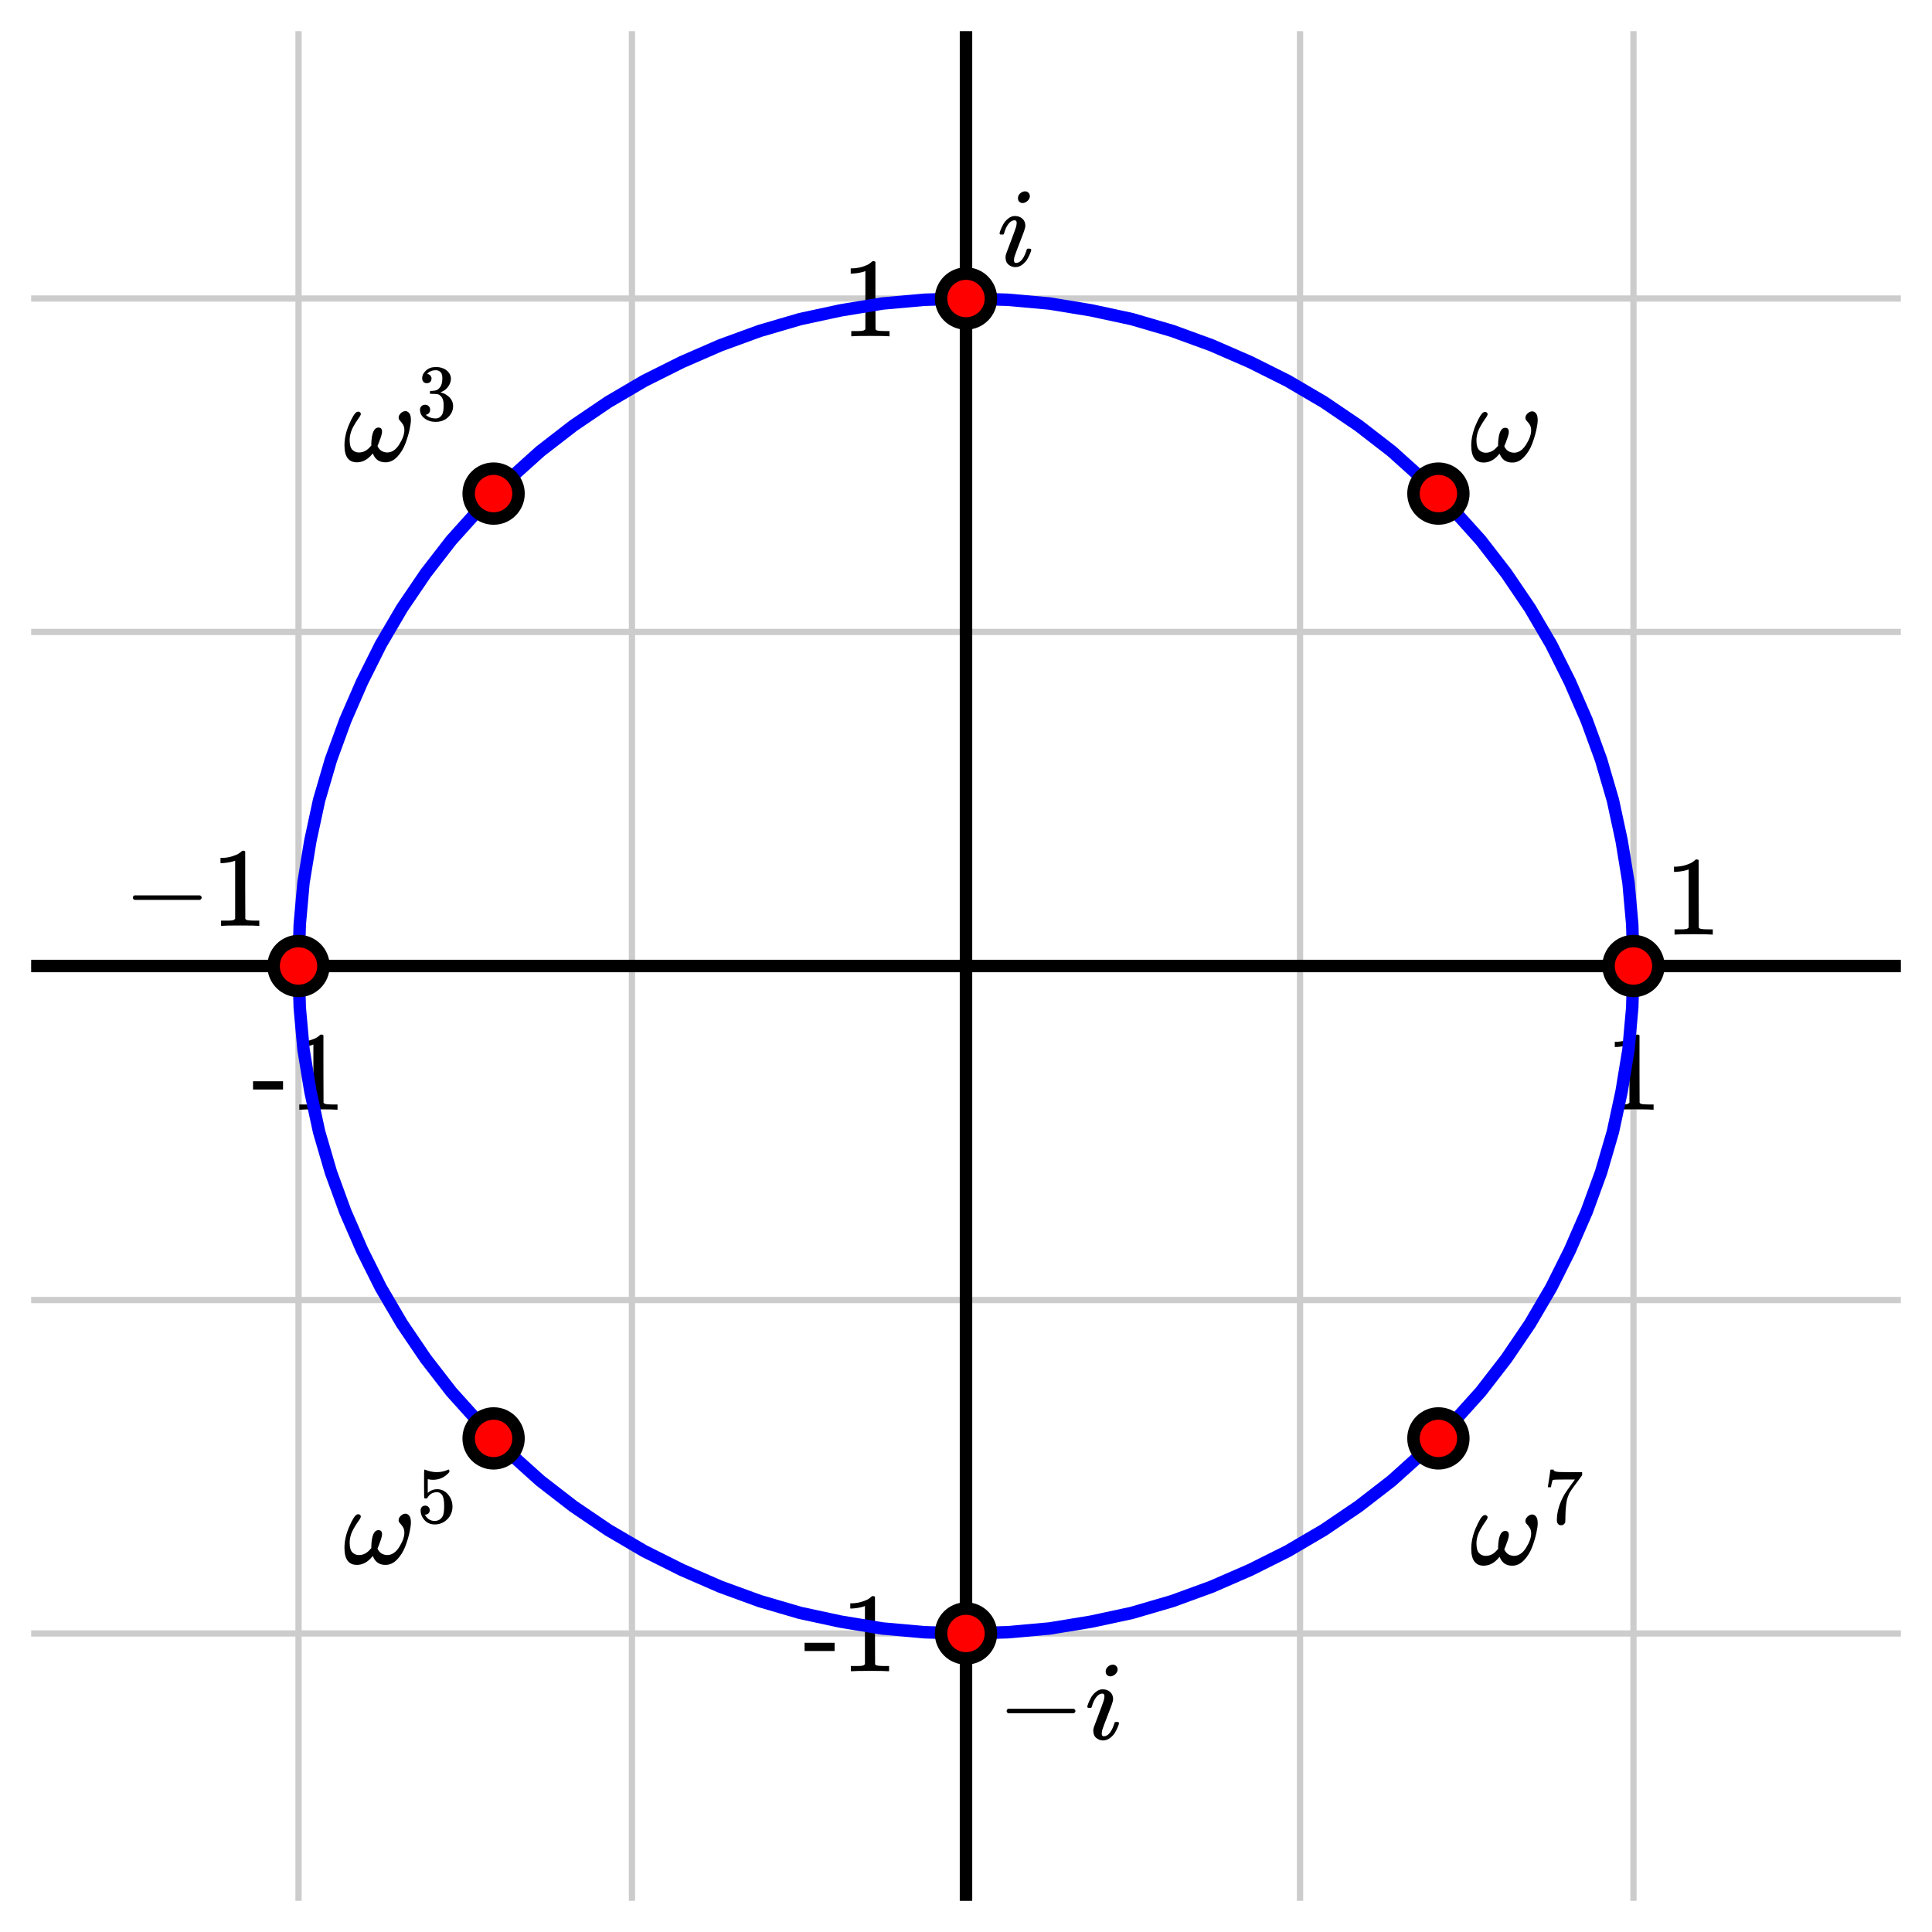
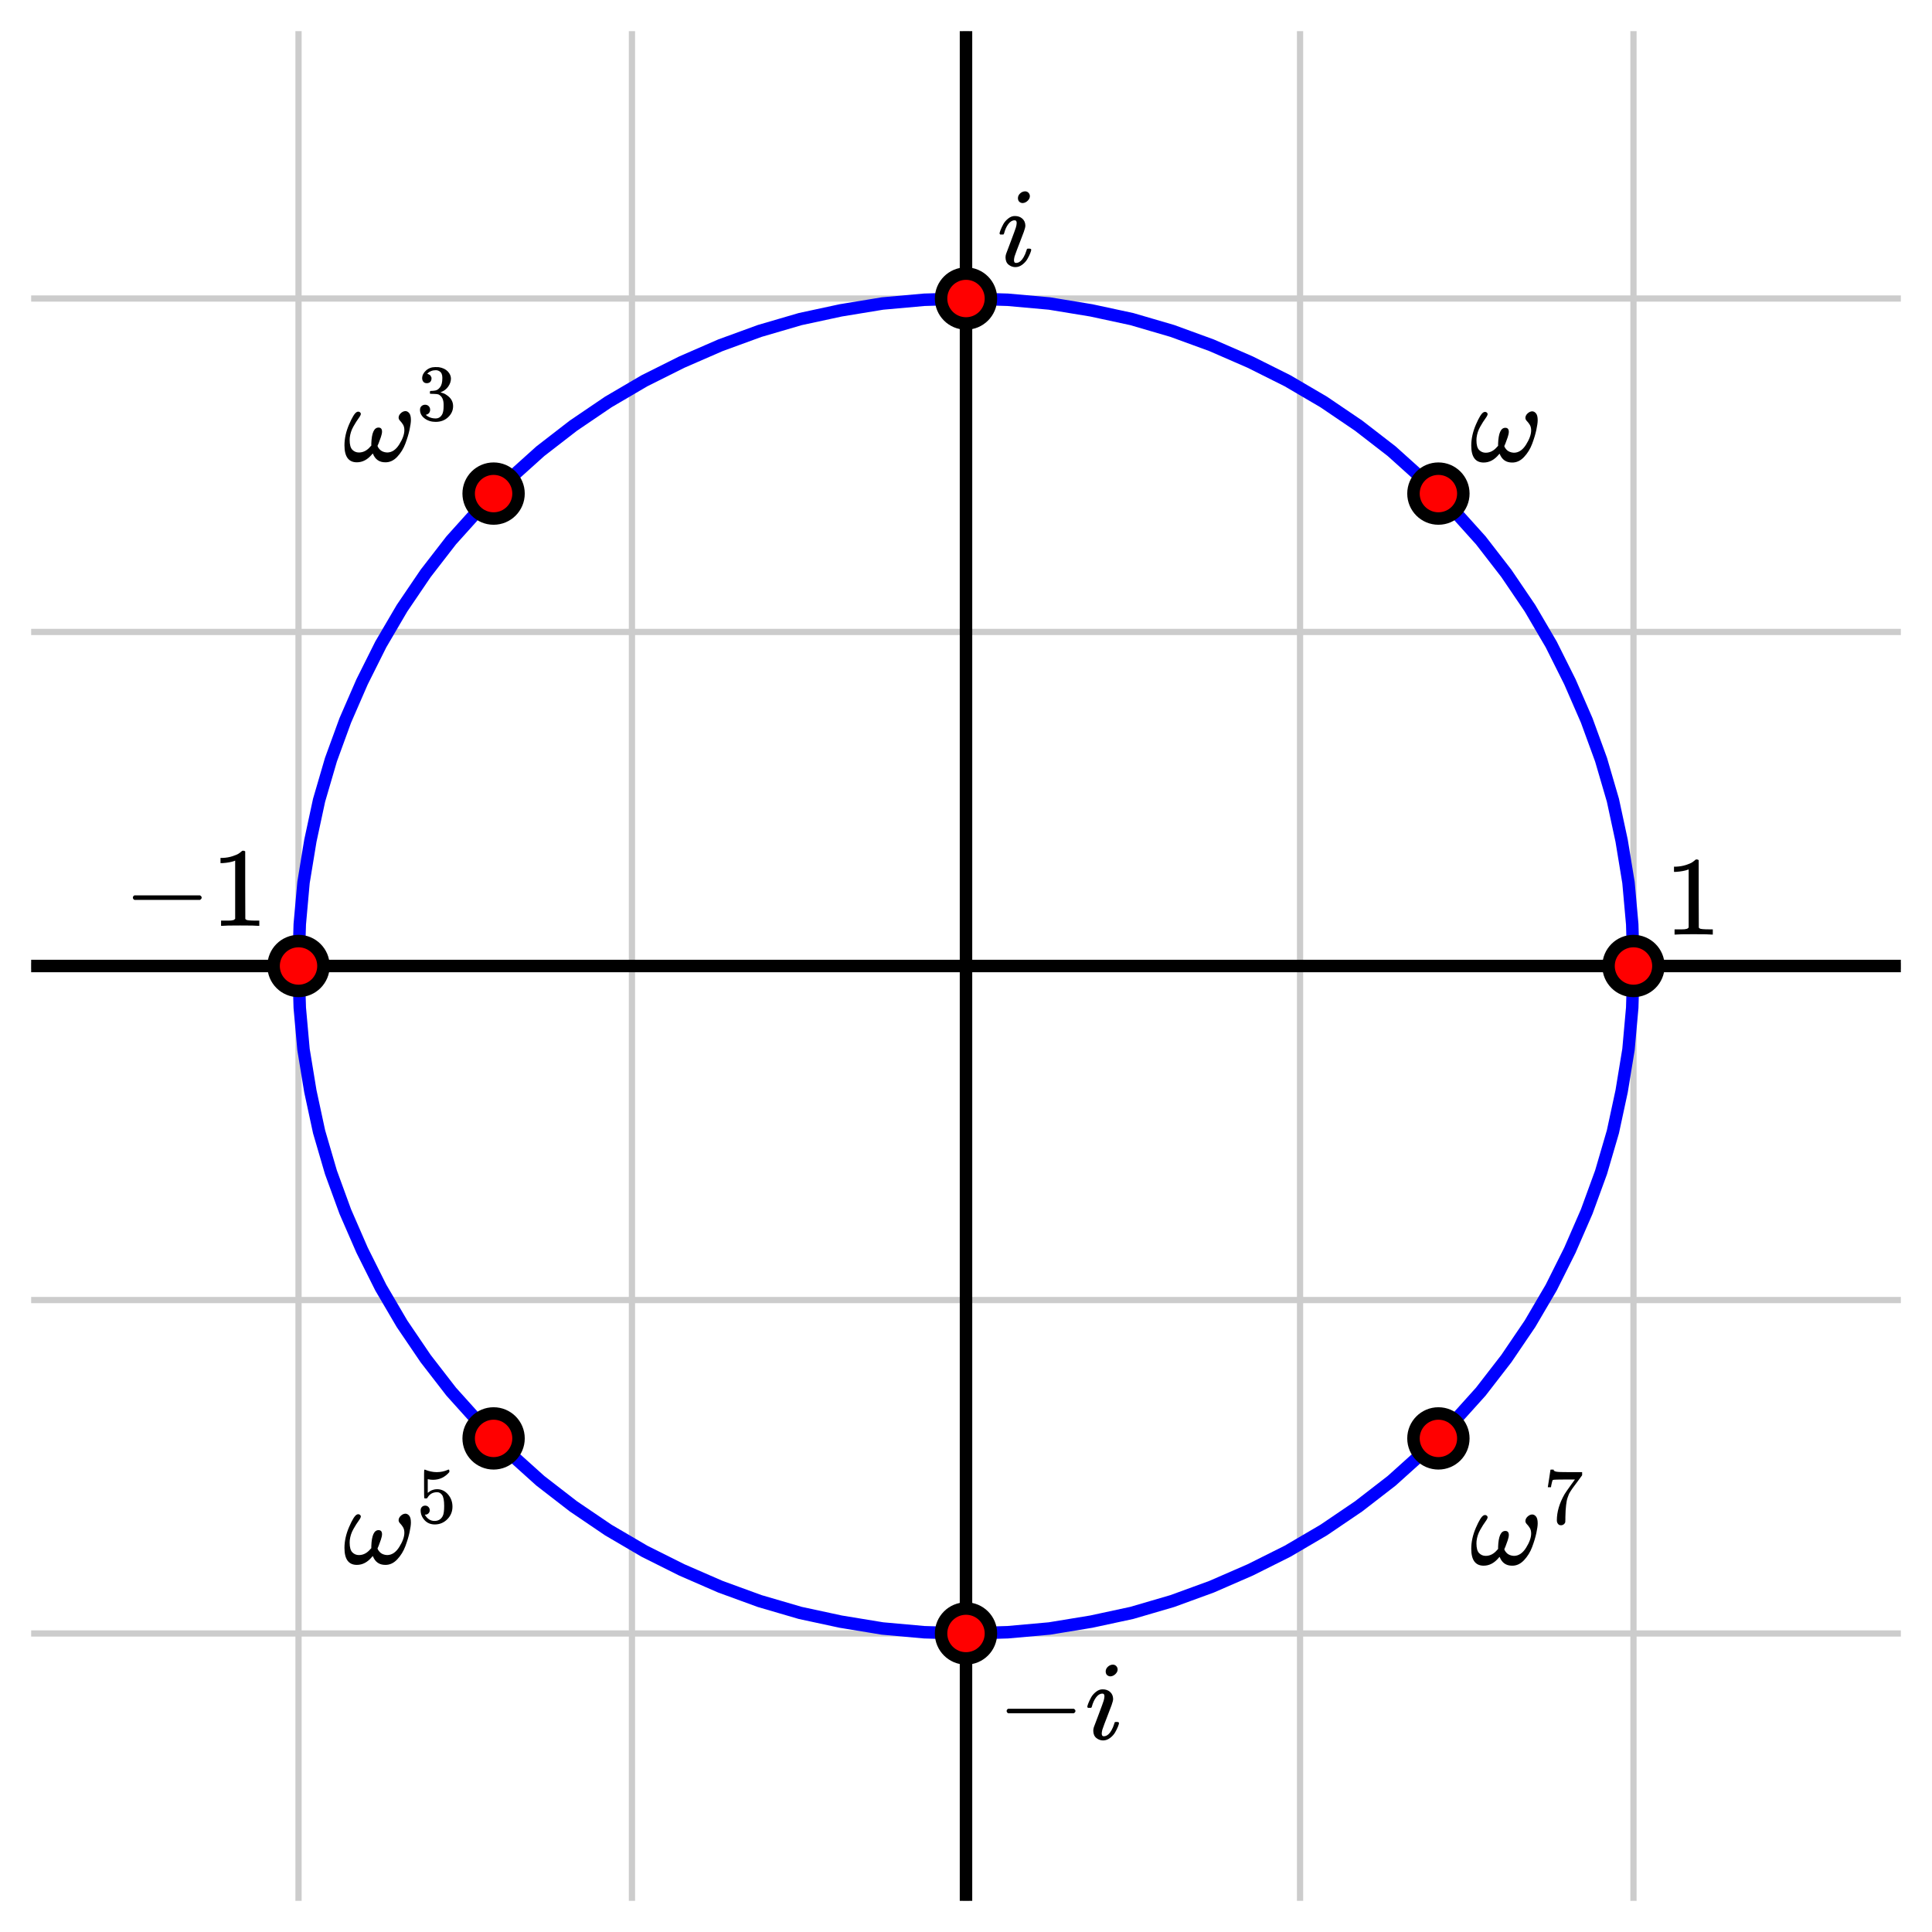
<svg xmlns="http://www.w3.org/2000/svg" xmlns:xlink="http://www.w3.org/1999/xlink" id="roots_of_unity-figure" width="310" height="310" viewBox="0 0 310 310">
  <defs>
    <clipPath id="roots_of_unity-__clipPath-0">
      <rect x="5.0" y="5.0" width="300.0" height="300.0" />
    </clipPath>
    <clipPath id="roots_of_unity-__clipPath-1">
      <rect x="5.0" y="5.0" width="300.0" height="300.0" />
    </clipPath>
  </defs>
  <g id="roots_of_unity-grid" stroke="#ccc" stroke-width="1">
    <line x1="47.9" y1="305.0" x2="47.9" y2="5.0" />
    <line x1="101.4" y1="305.0" x2="101.4" y2="5.0" />
    <line x1="155.0" y1="305.0" x2="155.0" y2="5.0" />
    <line x1="208.6" y1="305.0" x2="208.6" y2="5.0" />
    <line x1="262.1" y1="305.0" x2="262.1" y2="5.0" />
    <line x1="5.0" y1="262.1" x2="305.0" y2="262.1" />
    <line x1="5.0" y1="208.6" x2="305.0" y2="208.6" />
    <line x1="5.0" y1="155.0" x2="305.0" y2="155.0" />
    <line x1="5.0" y1="101.4" x2="305.0" y2="101.4" />
    <line x1="5.0" y1="47.9" x2="305.0" y2="47.9" />
  </g>
  <g id="roots_of_unity-axes" stroke="black" stroke-width="2">
    <line id="roots_of_unity-__line-10" x1="5.0" y1="155.0" x2="305.0" y2="155.0" stroke="black" stroke-width="2" />
-     <g>
-       <line id="roots_of_unity-__line-11" x1="47.9" y1="158.0" x2="47.9" y2="152.0" />
-       <line id="roots_of_unity-__line-12" x1="262.1" y1="158.0" x2="262.1" y2="152.0" />
-     </g>
-     <line id="roots_of_unity-__line-13" x1="155.0" y1="305.0" x2="155.0" y2="5.0" stroke="black" stroke-width="2" />
-     <g>
-       <line id="roots_of_unity-__line-14" x1="152.0" y1="262.1" x2="158.0" y2="262.1" />
-       <line id="roots_of_unity-__line-15" x1="152.0" y1="47.9" x2="158.0" y2="47.9" />
-     </g>
-   </g>
-   <g id="roots_of_unity-__label-0" transform="translate(47.9,166.0) translate(-7.5,-0.0)">
-     <g id="roots_of_unity-__g-0">
-       <svg style="vertical-align: 0.000px" width="15.080px" height="12.056px" role="img" focusable="false" viewBox="0 -666 833 666" x="0.0" y="0.0">
-         <defs>
-           <path id="roots_of_unity-MJX-1-TEX-N-2D" d="M11 179V252H277V179H11Z" />
-           <path id="roots_of_unity-MJX-1-TEX-N-31" d="M213 578L200 573Q186 568 160 563T102 556H83V602H102Q149 604 189 617T245 641T273 663Q275 666 285 666Q294 666 302 660V361L303 61Q310 54 315 52T339 48T401 46H427V0H416Q395 3 257 3Q121 3 100 0H88V46H114Q136 46 152 46T177 47T193 50T201 52T207 57T213 61V578Z" />
-         </defs>
-         <g stroke="currentColor" fill="currentColor" stroke-width="0" transform="scale(1,-1)">
-           <g data-mml-node="math">
-             <g data-mml-node="mtext" data-semantic-type="text" data-semantic-role="unknown" data-semantic-font="normal" data-semantic-annotation="clearspeak:unit" data-semantic-id="0" data-semantic-speech="hyphen 1">
-               <use data-c="2D" xlink:href="#roots_of_unity-MJX-1-TEX-N-2D" />
-               <use data-c="31" xlink:href="#roots_of_unity-MJX-1-TEX-N-31" transform="translate(333,0)" />
-             </g>
-           </g>
-         </g>
-       </svg>
-     </g>
-   </g>
-   <g id="roots_of_unity-__label-1" transform="translate(262.1,166.0) translate(-4.5,-0.0)">
-     <g id="roots_of_unity-__g-1">
-       <svg style="vertical-align: 0.000px" width="9.048px" height="12.056px" role="img" focusable="false" viewBox="0 -666 500 666" x="0.0" y="0.0">
-         <defs>
-           <path id="roots_of_unity-MJX-2-TEX-N-31" d="M213 578L200 573Q186 568 160 563T102 556H83V602H102Q149 604 189 617T245 641T273 663Q275 666 285 666Q294 666 302 660V361L303 61Q310 54 315 52T339 48T401 46H427V0H416Q395 3 257 3Q121 3 100 0H88V46H114Q136 46 152 46T177 47T193 50T201 52T207 57T213 61V578Z" />
-         </defs>
-         <g stroke="currentColor" fill="currentColor" stroke-width="0" transform="scale(1,-1)">
-           <g data-mml-node="math">
-             <g data-mml-node="mtext" data-semantic-type="text" data-semantic-role="integer" data-semantic-font="normal" data-semantic-annotation="clearspeak:unit" data-semantic-id="0" data-semantic-speech="1">
-               <use data-c="31" xlink:href="#roots_of_unity-MJX-2-TEX-N-31" />
-             </g>
-           </g>
-         </g>
-       </svg>
-     </g>
-   </g>
-   <g id="roots_of_unity-__label-2" transform="translate(144.0,262.1) translate(-15.1,-6.0)">
-     <g id="roots_of_unity-__g-2">
-       <svg style="vertical-align: 0.000px" width="15.080px" height="12.056px" role="img" focusable="false" viewBox="0 -666 833 666" x="0.0" y="0.0">
-         <defs>
-           <path id="roots_of_unity-MJX-3-TEX-N-2D" d="M11 179V252H277V179H11Z" />
-           <path id="roots_of_unity-MJX-3-TEX-N-31" d="M213 578L200 573Q186 568 160 563T102 556H83V602H102Q149 604 189 617T245 641T273 663Q275 666 285 666Q294 666 302 660V361L303 61Q310 54 315 52T339 48T401 46H427V0H416Q395 3 257 3Q121 3 100 0H88V46H114Q136 46 152 46T177 47T193 50T201 52T207 57T213 61V578Z" />
-         </defs>
-         <g stroke="currentColor" fill="currentColor" stroke-width="0" transform="scale(1,-1)">
-           <g data-mml-node="math">
-             <g data-mml-node="mtext" data-semantic-type="text" data-semantic-role="unknown" data-semantic-font="normal" data-semantic-annotation="clearspeak:unit" data-semantic-id="0" data-semantic-speech="hyphen 1">
-               <use data-c="2D" xlink:href="#roots_of_unity-MJX-3-TEX-N-2D" />
-               <use data-c="31" xlink:href="#roots_of_unity-MJX-3-TEX-N-31" transform="translate(333,0)" />
-             </g>
-           </g>
-         </g>
-       </svg>
-     </g>
-   </g>
-   <g id="roots_of_unity-__label-3" transform="translate(144.0,47.9) translate(-9.0,-6.0)">
-     <g id="roots_of_unity-__g-3">
-       <svg style="vertical-align: 0.000px" width="9.048px" height="12.056px" role="img" focusable="false" viewBox="0 -666 500 666" x="0.0" y="0.0">
-         <defs>
-           <path id="roots_of_unity-MJX-4-TEX-N-31" d="M213 578L200 573Q186 568 160 563T102 556H83V602H102Q149 604 189 617T245 641T273 663Q275 666 285 666Q294 666 302 660V361L303 61Q310 54 315 52T339 48T401 46H427V0H416Q395 3 257 3Q121 3 100 0H88V46H114Q136 46 152 46T177 47T193 50T201 52T207 57T213 61V578Z" />
-         </defs>
-         <g stroke="currentColor" fill="currentColor" stroke-width="0" transform="scale(1,-1)">
-           <g data-mml-node="math">
-             <g data-mml-node="mtext" data-semantic-type="text" data-semantic-role="integer" data-semantic-font="normal" data-semantic-annotation="clearspeak:unit" data-semantic-id="0" data-semantic-speech="1">
-               <use data-c="31" xlink:href="#roots_of_unity-MJX-4-TEX-N-31" />
-             </g>
-           </g>
-         </g>
-       </svg>
-     </g>
+     <line id="roots_of_unity-__line-11" x1="155.0" y1="305.0" x2="155.0" y2="5.0" stroke="black" stroke-width="2" />
  </g>
  <path id="roots_of_unity-unit-circle" d="M 262.1 155.0 L 261.9 148.3 L 261.3 141.6 L 260.2 134.9 L 258.8 128.4 L 256.9 121.9 L 254.6 115.6 L 251.9 109.4 L 248.9 103.4 L 245.5 97.6 L 241.7 92.0 L 237.6 86.7 L 233.1 81.7 L 228.3 76.9 L 223.3 72.4 L 218.0 68.3 L 212.4 64.5 L 206.6 61.1 L 200.6 58.1 L 194.4 55.4 L 188.1 53.1 L 181.6 51.2 L 175.1 49.8 L 168.4 48.7 L 161.7 48.1 L 155.0 47.9 L 148.3 48.1 L 141.6 48.7 L 134.9 49.8 L 128.4 51.2 L 121.9 53.1 L 115.6 55.4 L 109.4 58.1 L 103.4 61.1 L 97.6 64.5 L 92.0 68.3 L 86.7 72.4 L 81.7 76.9 L 76.9 81.7 L 72.4 86.7 L 68.3 92.0 L 64.5 97.6 L 61.1 103.4 L 58.1 109.4 L 55.4 115.6 L 53.1 121.9 L 51.2 128.4 L 49.8 134.9 L 48.7 141.6 L 48.1 148.3 L 47.9 155.0 L 48.1 161.7 L 48.7 168.4 L 49.8 175.1 L 51.2 181.6 L 53.1 188.1 L 55.4 194.4 L 58.1 200.6 L 61.1 206.6 L 64.5 212.4 L 68.3 218.0 L 72.4 223.3 L 76.9 228.3 L 81.7 233.1 L 86.7 237.6 L 92.0 241.7 L 97.6 245.5 L 103.4 248.9 L 109.4 251.9 L 115.6 254.6 L 121.9 256.9 L 128.4 258.8 L 134.9 260.2 L 141.6 261.3 L 148.3 261.9 L 155.0 262.1 L 161.7 261.9 L 168.4 261.3 L 175.1 260.2 L 181.6 258.8 L 188.1 256.9 L 194.4 254.6 L 200.6 251.9 L 206.6 248.9 L 212.4 245.5 L 218.0 241.7 L 223.3 237.6 L 228.3 233.1 L 233.1 228.3 L 237.6 223.3 L 241.7 218.0 L 245.5 212.4 L 248.9 206.6 L 251.9 200.6 L 254.6 194.4 L 256.9 188.1 L 258.8 181.6 L 260.2 175.1 L 261.3 168.4 L 261.9 161.7 Z" stroke="blue" stroke-width="2" fill="none" />
  <g id="roots_of_unity-__group-0">
    <g id="roots_of_unity-point-k_0">
      <circle cx="262.1" cy="155.0" r="4" stroke="black" stroke-width="2" fill="red" />
      <g id="roots_of_unity-point-k_0" transform="translate(267.1,150.0) translate(0.0,-12.1)">
-         <g id="roots_of_unity-__g-4">
+         <g id="roots_of_unity-__g-0">
          <svg style="vertical-align: 0.000px" width="9.048px" height="12.056px" role="img" focusable="false" viewBox="0 -666 500 666" x="0.0" y="0.0">
            <defs>
-               <path id="roots_of_unity-MJX-5-TEX-N-31" d="M213 578L200 573Q186 568 160 563T102 556H83V602H102Q149 604 189 617T245 641T273 663Q275 666 285 666Q294 666 302 660V361L303 61Q310 54 315 52T339 48T401 46H427V0H416Q395 3 257 3Q121 3 100 0H88V46H114Q136 46 152 46T177 47T193 50T201 52T207 57T213 61V578Z" />
+               <path id="roots_of_unity-MJX-1-TEX-N-31" d="M213 578L200 573Q186 568 160 563T102 556H83V602H102Q149 604 189 617T245 641T273 663Q275 666 285 666Q294 666 302 660V361L303 61Q310 54 315 52T339 48T401 46H427V0H416Q395 3 257 3Q121 3 100 0H88V46H114Q136 46 152 46T177 47T193 50T201 52T207 57T213 61V578Z" />
            </defs>
            <g stroke="currentColor" fill="currentColor" stroke-width="0" transform="scale(1,-1)">
              <g data-mml-node="math">
                <g data-mml-node="mn" data-semantic-type="number" data-semantic-role="integer" data-semantic-font="normal" data-semantic-annotation="clearspeak:simple" data-semantic-id="0" data-semantic-speech="1">
-                   <use data-c="31" xlink:href="#roots_of_unity-MJX-5-TEX-N-31" />
+                   <use data-c="31" xlink:href="#roots_of_unity-MJX-1-TEX-N-31" />
                </g>
              </g>
            </g>
          </svg>
        </g>
      </g>
    </g>
    <g id="roots_of_unity-point-k_1">
      <circle cx="230.8" cy="79.2" r="4" stroke="black" stroke-width="2" fill="red" />
      <g id="roots_of_unity-point-k_1" transform="translate(235.8,74.2) translate(0.0,-8.2)">
-         <g id="roots_of_unity-__g-5">
+         <g id="roots_of_unity-__g-1">
          <svg style="vertical-align: -0.200px" width="11.256px" height="8.216px" role="img" focusable="false" viewBox="0 -443 622 454" x="0.0" y="0.0">
            <defs>
-               <path id="roots_of_unity-MJX-6-TEX-I-1D714" d="M495 384Q495 406 514 424T555 443Q574 443 589 425T604 364Q604 334 592 278T555 155T483 38T377 -11Q297 -11 267 66Q266 68 260 61Q201 -11 125 -11Q15 -11 15 139Q15 230 56 325T123 434Q135 441 147 436Q160 429 160 418Q160 406 140 379T94 306T62 208Q61 202 61 187Q61 124 85 100T143 76Q201 76 245 129L253 137V156Q258 297 317 297Q348 297 348 261Q348 243 338 213T318 158L308 135Q309 133 310 129T318 115T334 97T358 83T393 76Q456 76 501 148T546 274Q546 305 533 325T508 357T495 384Z" />
+               <path id="roots_of_unity-MJX-2-TEX-I-1D714" d="M495 384Q495 406 514 424T555 443Q574 443 589 425T604 364Q604 334 592 278T555 155T483 38T377 -11Q297 -11 267 66Q266 68 260 61Q201 -11 125 -11Q15 -11 15 139Q15 230 56 325T123 434Q135 441 147 436Q160 429 160 418Q160 406 140 379T94 306T62 208Q61 202 61 187Q61 124 85 100T143 76Q201 76 245 129L253 137V156Q258 297 317 297Q348 297 348 261Q348 243 338 213T318 158L308 135Q309 133 310 129T318 115T334 97T358 83T393 76Q456 76 501 148T546 274Q546 305 533 325T508 357T495 384Z" />
            </defs>
            <g stroke="currentColor" fill="currentColor" stroke-width="0" transform="scale(1,-1)">
              <g data-mml-node="math">
                <g data-mml-node="mi" data-semantic-type="identifier" data-semantic-role="greekletter" data-semantic-font="italic" data-semantic-annotation="clearspeak:simple" data-semantic-id="0" data-semantic-speech="omega">
-                   <use data-c="1D714" xlink:href="#roots_of_unity-MJX-6-TEX-I-1D714" />
+                   <use data-c="1D714" xlink:href="#roots_of_unity-MJX-2-TEX-I-1D714" />
                </g>
              </g>
            </g>
          </svg>
        </g>
      </g>
    </g>
    <g id="roots_of_unity-point-k_2">
      <circle cx="155.0" cy="47.9" r="4" stroke="black" stroke-width="2" fill="red" />
      <g id="roots_of_unity-point-k_2" transform="translate(160.0,42.9) translate(0.0,-12.2)">
-         <g id="roots_of_unity-__g-6">
+         <g id="roots_of_unity-__g-2">
          <svg style="vertical-align: -0.200px" width="6.248px" height="12.160px" role="img" focusable="false" viewBox="0 -661 345 672" x="0.0" y="0.0">
            <defs>
-               <path id="roots_of_unity-MJX-7-TEX-I-1D456" d="M184 600Q184 624 203 642T247 661Q265 661 277 649T290 619Q290 596 270 577T226 557Q211 557 198 567T184 600ZM21 287Q21 295 30 318T54 369T98 420T158 442Q197 442 223 419T250 357Q250 340 236 301T196 196T154 83Q149 61 149 51Q149 26 166 26Q175 26 185 29T208 43T235 78T260 137Q263 149 265 151T282 153Q302 153 302 143Q302 135 293 112T268 61T223 11T161 -11Q129 -11 102 10T74 74Q74 91 79 106T122 220Q160 321 166 341T173 380Q173 404 156 404H154Q124 404 99 371T61 287Q60 286 59 284T58 281T56 279T53 278T49 278T41 278H27Q21 284 21 287Z" />
+               <path id="roots_of_unity-MJX-3-TEX-I-1D456" d="M184 600Q184 624 203 642T247 661Q265 661 277 649T290 619Q290 596 270 577T226 557Q211 557 198 567T184 600ZM21 287Q21 295 30 318T54 369T98 420T158 442Q197 442 223 419T250 357Q250 340 236 301T196 196T154 83Q149 61 149 51Q149 26 166 26Q175 26 185 29T208 43T235 78T260 137Q263 149 265 151T282 153Q302 153 302 143Q302 135 293 112T268 61T223 11T161 -11Q129 -11 102 10T74 74Q74 91 79 106T122 220Q160 321 166 341T173 380Q173 404 156 404H154Q124 404 99 371T61 287Q60 286 59 284T58 281T56 279T53 278T49 278T41 278H27Q21 284 21 287Z" />
            </defs>
            <g stroke="currentColor" fill="currentColor" stroke-width="0" transform="scale(1,-1)">
              <g data-mml-node="math">
                <g data-mml-node="mi" data-semantic-type="identifier" data-semantic-role="latinletter" data-semantic-font="italic" data-semantic-annotation="clearspeak:simple" data-semantic-id="0" data-semantic-speech="i">
-                   <use data-c="1D456" xlink:href="#roots_of_unity-MJX-7-TEX-I-1D456" />
+                   <use data-c="1D456" xlink:href="#roots_of_unity-MJX-3-TEX-I-1D456" />
                </g>
              </g>
            </g>
          </svg>
        </g>
      </g>
    </g>
    <g id="roots_of_unity-point-k_3">
      <circle cx="79.2" cy="79.2" r="4" stroke="black" stroke-width="2" fill="red" />
      <g id="roots_of_unity-point-k_3" transform="translate(74.2,74.2) translate(-19.2,-15.3)">
-         <g id="roots_of_unity-__g-7">
+         <g id="roots_of_unity-__g-3">
          <svg style="vertical-align: -0.200px" width="19.160px" height="15.280px" role="img" focusable="false" viewBox="0 -833.2 1058.6 844.2" x="0.0" y="0.0">
            <defs>
-               <path id="roots_of_unity-MJX-8-TEX-I-1D714" d="M495 384Q495 406 514 424T555 443Q574 443 589 425T604 364Q604 334 592 278T555 155T483 38T377 -11Q297 -11 267 66Q266 68 260 61Q201 -11 125 -11Q15 -11 15 139Q15 230 56 325T123 434Q135 441 147 436Q160 429 160 418Q160 406 140 379T94 306T62 208Q61 202 61 187Q61 124 85 100T143 76Q201 76 245 129L253 137V156Q258 297 317 297Q348 297 348 261Q348 243 338 213T318 158L308 135Q309 133 310 129T318 115T334 97T358 83T393 76Q456 76 501 148T546 274Q546 305 533 325T508 357T495 384Z" />
-               <path id="roots_of_unity-MJX-8-TEX-N-33" d="M127 463Q100 463 85 480T69 524Q69 579 117 622T233 665Q268 665 277 664Q351 652 390 611T430 522Q430 470 396 421T302 350L299 348Q299 347 308 345T337 336T375 315Q457 262 457 175Q457 96 395 37T238 -22Q158 -22 100 21T42 130Q42 158 60 175T105 193Q133 193 151 175T169 130Q169 119 166 110T159 94T148 82T136 74T126 70T118 67L114 66Q165 21 238 21Q293 21 321 74Q338 107 338 175V195Q338 290 274 322Q259 328 213 329L171 330L168 332Q166 335 166 348Q166 366 174 366Q202 366 232 371Q266 376 294 413T322 525V533Q322 590 287 612Q265 626 240 626Q208 626 181 615T143 592T132 580H135Q138 579 143 578T153 573T165 566T175 555T183 540T186 520Q186 498 172 481T127 463Z" />
+               <path id="roots_of_unity-MJX-4-TEX-I-1D714" d="M495 384Q495 406 514 424T555 443Q574 443 589 425T604 364Q604 334 592 278T555 155T483 38T377 -11Q297 -11 267 66Q266 68 260 61Q201 -11 125 -11Q15 -11 15 139Q15 230 56 325T123 434Q135 441 147 436Q160 429 160 418Q160 406 140 379T94 306T62 208Q61 202 61 187Q61 124 85 100T143 76Q201 76 245 129L253 137V156Q258 297 317 297Q348 297 348 261Q348 243 338 213T318 158L308 135Q309 133 310 129T318 115T334 97T358 83T393 76Q456 76 501 148T546 274Q546 305 533 325T508 357T495 384Z" />
+               <path id="roots_of_unity-MJX-4-TEX-N-33" d="M127 463Q100 463 85 480T69 524Q69 579 117 622T233 665Q268 665 277 664Q351 652 390 611T430 522Q430 470 396 421T302 350L299 348Q299 347 308 345T337 336T375 315Q457 262 457 175Q457 96 395 37T238 -22Q158 -22 100 21T42 130Q42 158 60 175T105 193Q133 193 151 175T169 130Q169 119 166 110T159 94T148 82T136 74T126 70T118 67L114 66Q165 21 238 21Q293 21 321 74Q338 107 338 175V195Q338 290 274 322Q259 328 213 329L171 330L168 332Q166 335 166 348Q166 366 174 366Q202 366 232 371Q266 376 294 413T322 525V533Q322 590 287 612Q265 626 240 626Q208 626 181 615T143 592T132 580H135Q138 579 143 578T153 573T165 566T175 555T183 540T186 520Q186 498 172 481T127 463Z" />
            </defs>
            <g stroke="currentColor" fill="currentColor" stroke-width="0" transform="scale(1,-1)">
              <g data-mml-node="math">
                <g data-mml-node="msup" data-semantic-type="superscript" data-semantic-role="greekletter" data-semantic-id="2" data-semantic-children="0,1" data-semantic-speech="omega cubed">
                  <g data-mml-node="mi" data-semantic-type="identifier" data-semantic-role="greekletter" data-semantic-font="italic" data-semantic-annotation="clearspeak:simple" data-semantic-id="0" data-semantic-parent="2" data-semantic-speech="omega" data-semantic-prefix="Base">
-                     <use data-c="1D714" xlink:href="#roots_of_unity-MJX-8-TEX-I-1D714" />
+                     <use data-c="1D714" xlink:href="#roots_of_unity-MJX-4-TEX-I-1D714" />
                  </g>
                  <g data-mml-node="mn" transform="translate(655,363) scale(0.707)" data-semantic-type="number" data-semantic-role="integer" data-semantic-font="normal" data-semantic-annotation="clearspeak:simple" data-semantic-id="1" data-semantic-parent="2" data-semantic-speech="3" data-semantic-prefix="Exponent">
-                     <use data-c="33" xlink:href="#roots_of_unity-MJX-8-TEX-N-33" />
+                     <use data-c="33" xlink:href="#roots_of_unity-MJX-4-TEX-N-33" />
                  </g>
                </g>
              </g>
            </g>
          </svg>
        </g>
      </g>
    </g>
    <g id="roots_of_unity-point-k_4">
      <circle cx="47.9" cy="155.0" r="4" stroke="black" stroke-width="2" fill="red" />
      <g id="roots_of_unity-point-k_4" transform="translate(42.9,150.0) translate(-23.1,-13.5)">
-         <g id="roots_of_unity-__g-8">
+         <g id="roots_of_unity-__g-4">
          <svg style="vertical-align: -1.488px" width="23.128px" height="13.536px" role="img" focusable="false" viewBox="0 -666 1278 748" x="0.0" y="0.0">
            <defs>
-               <path id="roots_of_unity-MJX-9-TEX-N-2212" d="M84 237T84 250T98 270H679Q694 262 694 250T679 230H98Q84 237 84 250Z" />
-               <path id="roots_of_unity-MJX-9-TEX-N-31" d="M213 578L200 573Q186 568 160 563T102 556H83V602H102Q149 604 189 617T245 641T273 663Q275 666 285 666Q294 666 302 660V361L303 61Q310 54 315 52T339 48T401 46H427V0H416Q395 3 257 3Q121 3 100 0H88V46H114Q136 46 152 46T177 47T193 50T201 52T207 57T213 61V578Z" />
+               <path id="roots_of_unity-MJX-5-TEX-N-2212" d="M84 237T84 250T98 270H679Q694 262 694 250T679 230H98Q84 237 84 250Z" />
+               <path id="roots_of_unity-MJX-5-TEX-N-31" d="M213 578L200 573Q186 568 160 563T102 556H83V602H102Q149 604 189 617T245 641T273 663Q275 666 285 666Q294 666 302 660V361L303 61Q310 54 315 52T339 48T401 46H427V0H416Q395 3 257 3Q121 3 100 0H88V46H114Q136 46 152 46T177 47T193 50T201 52T207 57T213 61V578Z" />
            </defs>
            <g stroke="currentColor" fill="currentColor" stroke-width="0" transform="scale(1,-1)">
              <g data-mml-node="math" data-semantic-type="prefixop" data-semantic-role="negative" data-semantic-annotation="clearspeak:simple" data-semantic-id="2" data-semantic-children="1" data-semantic-content="0" data-semantic-speech="negative 1">
                <g data-mml-node="mo" data-semantic-type="operator" data-semantic-role="subtraction" data-semantic-id="0" data-semantic-parent="2" data-semantic-operator="prefixop,−" data-semantic-speech="minus">
-                   <use data-c="2212" xlink:href="#roots_of_unity-MJX-9-TEX-N-2212" />
+                   <use data-c="2212" xlink:href="#roots_of_unity-MJX-5-TEX-N-2212" />
                </g>
                <g data-mml-node="mn" data-semantic-type="number" data-semantic-role="integer" data-semantic-font="normal" data-semantic-annotation="clearspeak:simple" data-semantic-id="1" data-semantic-parent="2" data-semantic-speech="1" transform="translate(778,0)">
-                   <use data-c="31" xlink:href="#roots_of_unity-MJX-9-TEX-N-31" />
+                   <use data-c="31" xlink:href="#roots_of_unity-MJX-5-TEX-N-31" />
                </g>
              </g>
            </g>
          </svg>
        </g>
      </g>
    </g>
    <g id="roots_of_unity-point-k_5">
      <circle cx="79.2" cy="230.8" r="4" stroke="black" stroke-width="2" fill="red" />
      <g id="roots_of_unity-point-k_5" transform="translate(74.2,235.8) translate(-19.2,-0.0)">
-         <g id="roots_of_unity-__g-9">
+         <g id="roots_of_unity-__g-5">
          <svg style="vertical-align: -0.200px" width="19.160px" height="15.296px" role="img" focusable="false" viewBox="0 -833.9 1058.6 844.9" x="0.0" y="0.0">
            <defs>
-               <path id="roots_of_unity-MJX-10-TEX-I-1D714" d="M495 384Q495 406 514 424T555 443Q574 443 589 425T604 364Q604 334 592 278T555 155T483 38T377 -11Q297 -11 267 66Q266 68 260 61Q201 -11 125 -11Q15 -11 15 139Q15 230 56 325T123 434Q135 441 147 436Q160 429 160 418Q160 406 140 379T94 306T62 208Q61 202 61 187Q61 124 85 100T143 76Q201 76 245 129L253 137V156Q258 297 317 297Q348 297 348 261Q348 243 338 213T318 158L308 135Q309 133 310 129T318 115T334 97T358 83T393 76Q456 76 501 148T546 274Q546 305 533 325T508 357T495 384Z" />
-               <path id="roots_of_unity-MJX-10-TEX-N-35" d="M164 157Q164 133 148 117T109 101H102Q148 22 224 22Q294 22 326 82Q345 115 345 210Q345 313 318 349Q292 382 260 382H254Q176 382 136 314Q132 307 129 306T114 304Q97 304 95 310Q93 314 93 485V614Q93 664 98 664Q100 666 102 666Q103 666 123 658T178 642T253 634Q324 634 389 662Q397 666 402 666Q410 666 410 648V635Q328 538 205 538Q174 538 149 544L139 546V374Q158 388 169 396T205 412T256 420Q337 420 393 355T449 201Q449 109 385 44T229 -22Q148 -22 99 32T50 154Q50 178 61 192T84 210T107 214Q132 214 148 197T164 157Z" />
+               <path id="roots_of_unity-MJX-6-TEX-I-1D714" d="M495 384Q495 406 514 424T555 443Q574 443 589 425T604 364Q604 334 592 278T555 155T483 38T377 -11Q297 -11 267 66Q266 68 260 61Q201 -11 125 -11Q15 -11 15 139Q15 230 56 325T123 434Q135 441 147 436Q160 429 160 418Q160 406 140 379T94 306T62 208Q61 202 61 187Q61 124 85 100T143 76Q201 76 245 129L253 137V156Q258 297 317 297Q348 297 348 261Q348 243 338 213T318 158L308 135Q309 133 310 129T318 115T334 97T358 83T393 76Q456 76 501 148T546 274Q546 305 533 325T508 357T495 384Z" />
+               <path id="roots_of_unity-MJX-6-TEX-N-35" d="M164 157Q164 133 148 117T109 101H102Q148 22 224 22Q294 22 326 82Q345 115 345 210Q345 313 318 349Q292 382 260 382H254Q176 382 136 314Q132 307 129 306T114 304Q97 304 95 310Q93 314 93 485V614Q93 664 98 664Q100 666 102 666Q103 666 123 658T178 642T253 634Q324 634 389 662Q397 666 402 666Q410 666 410 648V635Q328 538 205 538Q174 538 149 544L139 546V374Q158 388 169 396T205 412T256 420Q337 420 393 355T449 201Q449 109 385 44T229 -22Q148 -22 99 32T50 154Q50 178 61 192T84 210T107 214Q132 214 148 197T164 157Z" />
            </defs>
            <g stroke="currentColor" fill="currentColor" stroke-width="0" transform="scale(1,-1)">
              <g data-mml-node="math">
                <g data-mml-node="msup" data-semantic-type="superscript" data-semantic-role="greekletter" data-semantic-id="2" data-semantic-children="0,1" data-semantic-speech="omega Superscript 5">
                  <g data-mml-node="mi" data-semantic-type="identifier" data-semantic-role="greekletter" data-semantic-font="italic" data-semantic-annotation="clearspeak:simple" data-semantic-id="0" data-semantic-parent="2" data-semantic-speech="omega" data-semantic-prefix="Base">
-                     <use data-c="1D714" xlink:href="#roots_of_unity-MJX-10-TEX-I-1D714" />
+                     <use data-c="1D714" xlink:href="#roots_of_unity-MJX-6-TEX-I-1D714" />
                  </g>
                  <g data-mml-node="mn" transform="translate(655,363) scale(0.707)" data-semantic-type="number" data-semantic-role="integer" data-semantic-font="normal" data-semantic-annotation="clearspeak:simple" data-semantic-id="1" data-semantic-parent="2" data-semantic-speech="5" data-semantic-prefix="Exponent">
-                     <use data-c="35" xlink:href="#roots_of_unity-MJX-10-TEX-N-35" />
+                     <use data-c="35" xlink:href="#roots_of_unity-MJX-6-TEX-N-35" />
                  </g>
                </g>
              </g>
            </g>
          </svg>
        </g>
      </g>
    </g>
    <g id="roots_of_unity-point-k_6">
      <circle cx="155.0" cy="262.1" r="4" stroke="black" stroke-width="2" fill="red" />
      <g id="roots_of_unity-point-k_6" transform="translate(160.0,267.1) translate(0.0,-0.0)">
-         <g id="roots_of_unity-__g-10">
+         <g id="roots_of_unity-__g-6">
          <svg style="vertical-align: -1.488px" width="20.328px" height="13.448px" role="img" focusable="false" viewBox="0 -661 1123 743" x="0.0" y="0.0">
            <defs>
-               <path id="roots_of_unity-MJX-11-TEX-N-2212" d="M84 237T84 250T98 270H679Q694 262 694 250T679 230H98Q84 237 84 250Z" />
-               <path id="roots_of_unity-MJX-11-TEX-I-1D456" d="M184 600Q184 624 203 642T247 661Q265 661 277 649T290 619Q290 596 270 577T226 557Q211 557 198 567T184 600ZM21 287Q21 295 30 318T54 369T98 420T158 442Q197 442 223 419T250 357Q250 340 236 301T196 196T154 83Q149 61 149 51Q149 26 166 26Q175 26 185 29T208 43T235 78T260 137Q263 149 265 151T282 153Q302 153 302 143Q302 135 293 112T268 61T223 11T161 -11Q129 -11 102 10T74 74Q74 91 79 106T122 220Q160 321 166 341T173 380Q173 404 156 404H154Q124 404 99 371T61 287Q60 286 59 284T58 281T56 279T53 278T49 278T41 278H27Q21 284 21 287Z" />
+               <path id="roots_of_unity-MJX-7-TEX-N-2212" d="M84 237T84 250T98 270H679Q694 262 694 250T679 230H98Q84 237 84 250Z" />
+               <path id="roots_of_unity-MJX-7-TEX-I-1D456" d="M184 600Q184 624 203 642T247 661Q265 661 277 649T290 619Q290 596 270 577T226 557Q211 557 198 567T184 600ZM21 287Q21 295 30 318T54 369T98 420T158 442Q197 442 223 419T250 357Q250 340 236 301T196 196T154 83Q149 61 149 51Q149 26 166 26Q175 26 185 29T208 43T235 78T260 137Q263 149 265 151T282 153Q302 153 302 143Q302 135 293 112T268 61T223 11T161 -11Q129 -11 102 10T74 74Q74 91 79 106T122 220Q160 321 166 341T173 380Q173 404 156 404H154Q124 404 99 371T61 287Q60 286 59 284T58 281T56 279T53 278T49 278T41 278H27Q21 284 21 287Z" />
            </defs>
            <g stroke="currentColor" fill="currentColor" stroke-width="0" transform="scale(1,-1)">
              <g data-mml-node="math" data-semantic-type="prefixop" data-semantic-role="negative" data-semantic-annotation="clearspeak:simple" data-semantic-id="2" data-semantic-children="1" data-semantic-content="0" data-semantic-speech="negative i">
                <g data-mml-node="mo" data-semantic-type="operator" data-semantic-role="subtraction" data-semantic-id="0" data-semantic-parent="2" data-semantic-operator="prefixop,−" data-semantic-speech="minus">
-                   <use data-c="2212" xlink:href="#roots_of_unity-MJX-11-TEX-N-2212" />
+                   <use data-c="2212" xlink:href="#roots_of_unity-MJX-7-TEX-N-2212" />
                </g>
                <g data-mml-node="mi" data-semantic-type="identifier" data-semantic-role="latinletter" data-semantic-font="italic" data-semantic-annotation="clearspeak:simple" data-semantic-id="1" data-semantic-parent="2" data-semantic-speech="i" transform="translate(778,0)">
-                   <use data-c="1D456" xlink:href="#roots_of_unity-MJX-11-TEX-I-1D456" />
+                   <use data-c="1D456" xlink:href="#roots_of_unity-MJX-7-TEX-I-1D456" />
                </g>
              </g>
            </g>
          </svg>
        </g>
      </g>
    </g>
    <g id="roots_of_unity-point-k_7">
      <circle cx="230.8" cy="230.8" r="4" stroke="black" stroke-width="2" fill="red" />
      <g id="roots_of_unity-point-k_7" transform="translate(235.8,235.8) translate(0.0,-0.0)">
-         <g id="roots_of_unity-__g-11">
+         <g id="roots_of_unity-__g-7">
          <svg style="vertical-align: -0.200px" width="19.160px" height="15.424px" role="img" focusable="false" viewBox="0 -841 1058.6 852" x="0.0" y="0.0">
            <defs>
-               <path id="roots_of_unity-MJX-12-TEX-I-1D714" d="M495 384Q495 406 514 424T555 443Q574 443 589 425T604 364Q604 334 592 278T555 155T483 38T377 -11Q297 -11 267 66Q266 68 260 61Q201 -11 125 -11Q15 -11 15 139Q15 230 56 325T123 434Q135 441 147 436Q160 429 160 418Q160 406 140 379T94 306T62 208Q61 202 61 187Q61 124 85 100T143 76Q201 76 245 129L253 137V156Q258 297 317 297Q348 297 348 261Q348 243 338 213T318 158L308 135Q309 133 310 129T318 115T334 97T358 83T393 76Q456 76 501 148T546 274Q546 305 533 325T508 357T495 384Z" />
-               <path id="roots_of_unity-MJX-12-TEX-N-37" d="M55 458Q56 460 72 567L88 674Q88 676 108 676H128V672Q128 662 143 655T195 646T364 644H485V605L417 512Q408 500 387 472T360 435T339 403T319 367T305 330T292 284T284 230T278 162T275 80Q275 66 275 52T274 28V19Q270 2 255 -10T221 -22Q210 -22 200 -19T179 0T168 40Q168 198 265 368Q285 400 349 489L395 552H302Q128 552 119 546Q113 543 108 522T98 479L95 458V455H55V458Z" />
+               <path id="roots_of_unity-MJX-8-TEX-I-1D714" d="M495 384Q495 406 514 424T555 443Q574 443 589 425T604 364Q604 334 592 278T555 155T483 38T377 -11Q297 -11 267 66Q266 68 260 61Q201 -11 125 -11Q15 -11 15 139Q15 230 56 325T123 434Q135 441 147 436Q160 429 160 418Q160 406 140 379T94 306T62 208Q61 202 61 187Q61 124 85 100T143 76Q201 76 245 129L253 137V156Q258 297 317 297Q348 297 348 261Q348 243 338 213T318 158L308 135Q309 133 310 129T318 115T334 97T358 83T393 76Q456 76 501 148T546 274Q546 305 533 325T508 357T495 384Z" />
+               <path id="roots_of_unity-MJX-8-TEX-N-37" d="M55 458Q56 460 72 567L88 674Q88 676 108 676H128V672Q128 662 143 655T195 646T364 644H485V605L417 512Q408 500 387 472T360 435T339 403T319 367T305 330T292 284T284 230T278 162T275 80Q275 66 275 52T274 28V19Q270 2 255 -10T221 -22Q210 -22 200 -19T179 0T168 40Q168 198 265 368Q285 400 349 489L395 552H302Q128 552 119 546Q113 543 108 522T98 479L95 458V455H55V458Z" />
            </defs>
            <g stroke="currentColor" fill="currentColor" stroke-width="0" transform="scale(1,-1)">
              <g data-mml-node="math">
                <g data-mml-node="msup" data-semantic-type="superscript" data-semantic-role="greekletter" data-semantic-id="2" data-semantic-children="0,1" data-semantic-speech="omega Superscript 7">
                  <g data-mml-node="mi" data-semantic-type="identifier" data-semantic-role="greekletter" data-semantic-font="italic" data-semantic-annotation="clearspeak:simple" data-semantic-id="0" data-semantic-parent="2" data-semantic-speech="omega" data-semantic-prefix="Base">
-                     <use data-c="1D714" xlink:href="#roots_of_unity-MJX-12-TEX-I-1D714" />
+                     <use data-c="1D714" xlink:href="#roots_of_unity-MJX-8-TEX-I-1D714" />
                  </g>
                  <g data-mml-node="mn" transform="translate(655,363) scale(0.707)" data-semantic-type="number" data-semantic-role="integer" data-semantic-font="normal" data-semantic-annotation="clearspeak:simple" data-semantic-id="1" data-semantic-parent="2" data-semantic-speech="7" data-semantic-prefix="Exponent">
-                     <use data-c="37" xlink:href="#roots_of_unity-MJX-12-TEX-N-37" />
+                     <use data-c="37" xlink:href="#roots_of_unity-MJX-8-TEX-N-37" />
                  </g>
                </g>
              </g>
            </g>
          </svg>
        </g>
      </g>
    </g>
  </g>
</svg>
